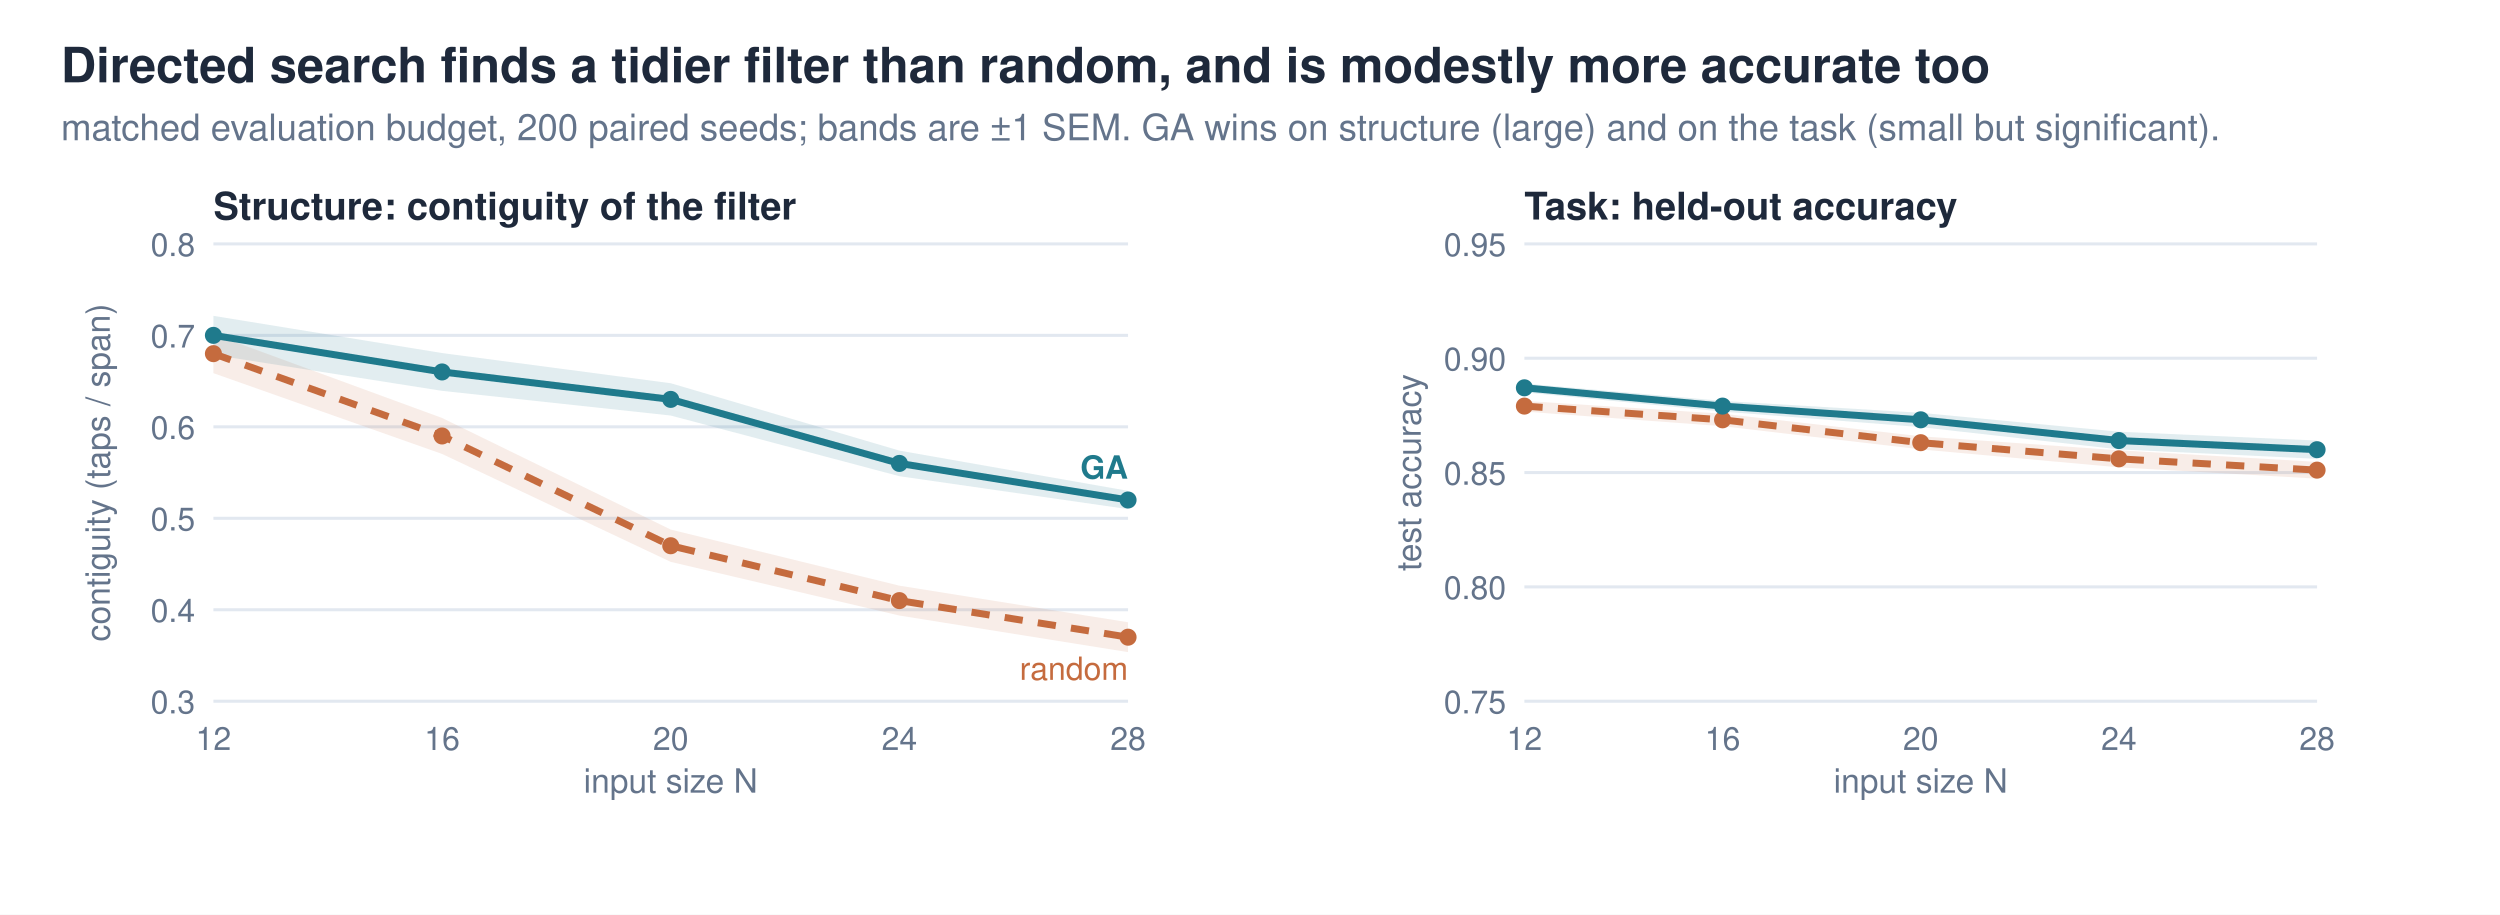
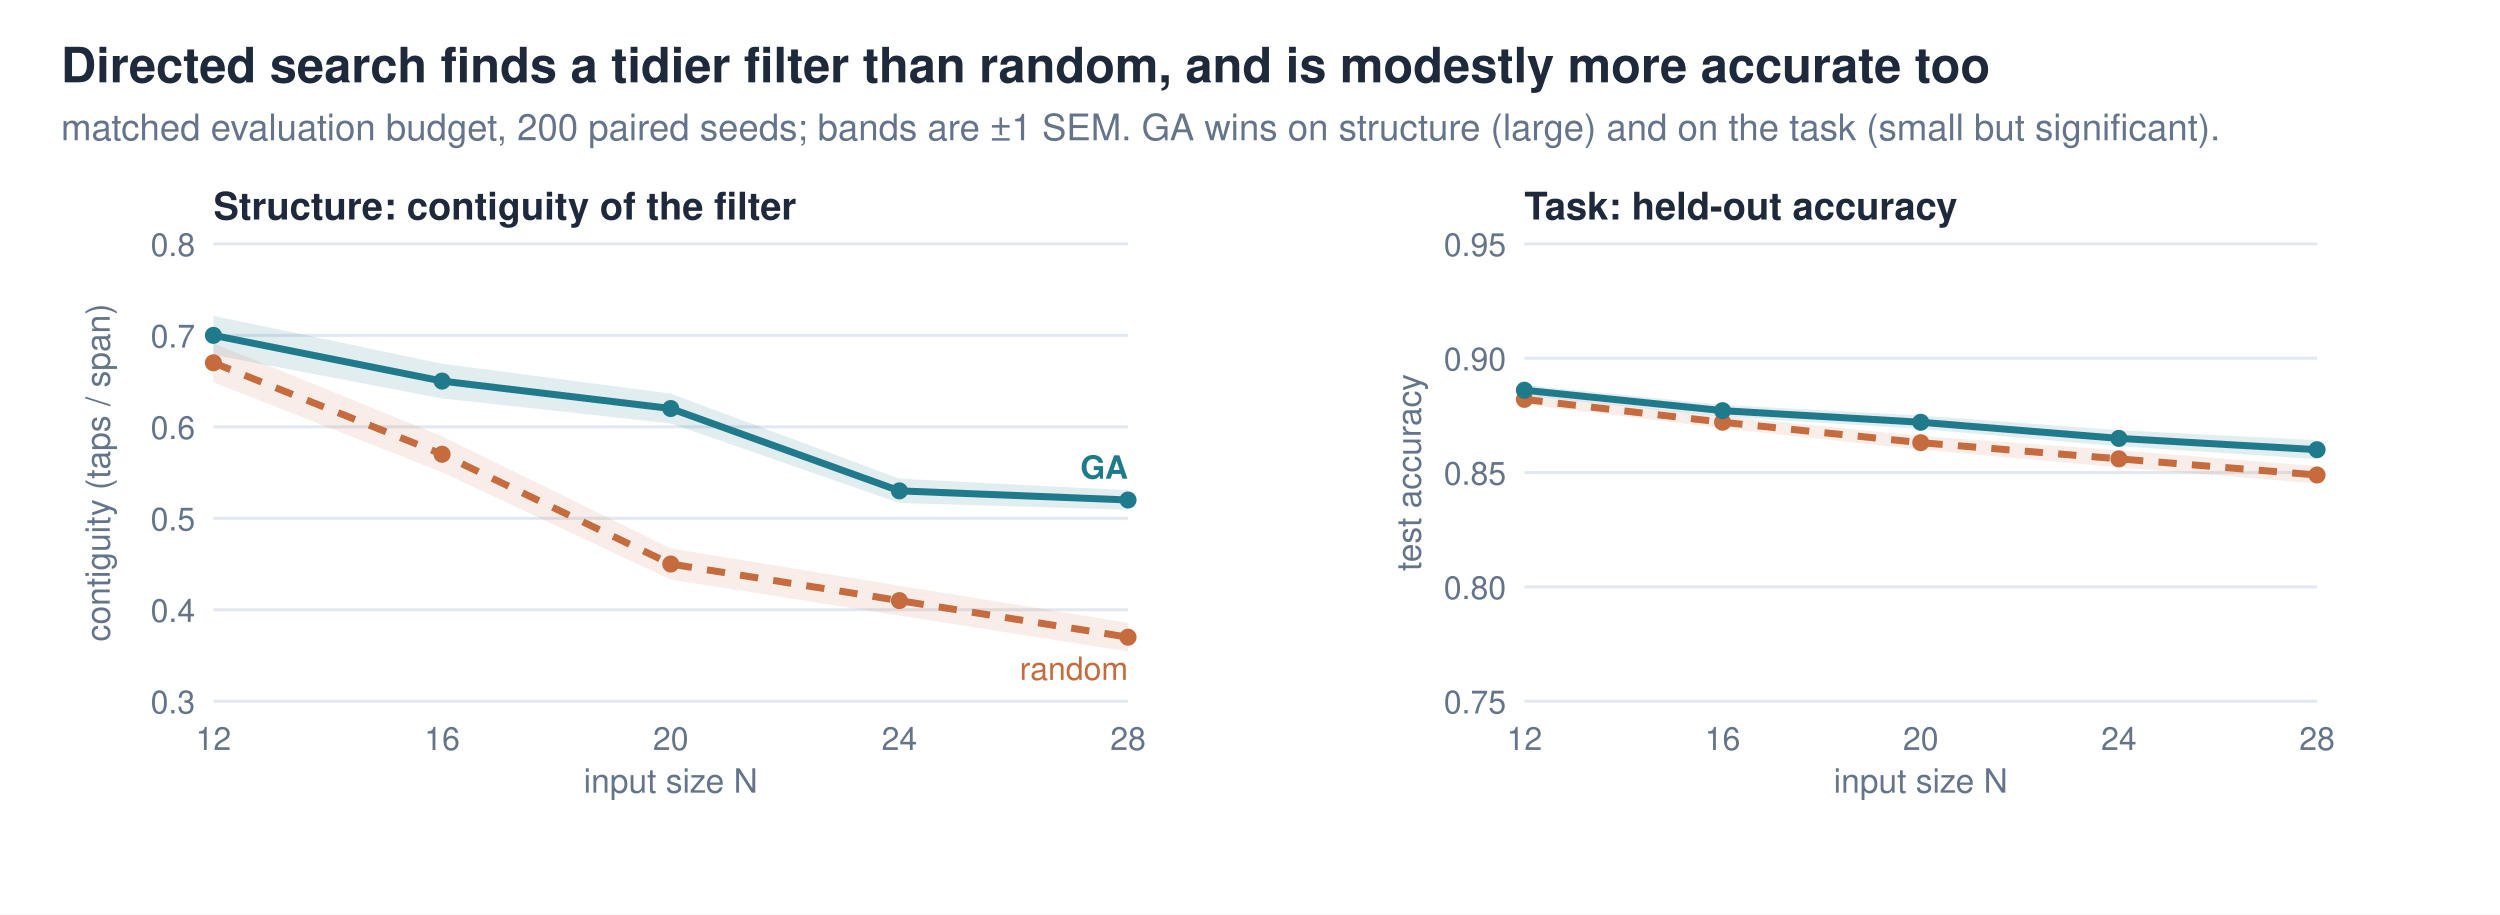
<svg xmlns="http://www.w3.org/2000/svg" viewBox="0 0 820 300" font-family="Segoe UI, Helvetica, Arial, sans-serif">
  <rect x="0" y="0" width="820" height="300" fill="#ffffff" />
  <text x="20" y="27" font-size="16" font-weight="600" fill="#1e293b">Directed search finds a tidier filter than random, and is modestly more accurate too</text>
  <text x="20" y="46" font-size="12" fill="#64748b">matched evaluation budget, 200 paired seeds; bands are ±1 SEM. GA wins on structure (large) and on the task (small but significant).</text>
  <text x="70" y="72" font-size="12.5" font-weight="600" fill="#1e293b">Structure: contiguity of the filter</text>
  <line x1="70" y1="230.0" x2="370" y2="230.0" stroke="#e2e8f0" stroke-width="1" />
  <text x="64" y="234.0" font-size="10.5" text-anchor="end" fill="#64748b">0.3</text>
  <line x1="70" y1="200.0" x2="370" y2="200.0" stroke="#e2e8f0" stroke-width="1" />
  <text x="64" y="204.0" font-size="10.5" text-anchor="end" fill="#64748b">0.4</text>
  <line x1="70" y1="170.0" x2="370" y2="170.0" stroke="#e2e8f0" stroke-width="1" />
  <text x="64" y="174.0" font-size="10.5" text-anchor="end" fill="#64748b">0.5</text>
  <line x1="70" y1="140.0" x2="370" y2="140.0" stroke="#e2e8f0" stroke-width="1" />
  <text x="64" y="144.0" font-size="10.5" text-anchor="end" fill="#64748b">0.6</text>
  <line x1="70" y1="110.0" x2="370" y2="110.0" stroke="#e2e8f0" stroke-width="1" />
  <text x="64" y="114.0" font-size="10.5" text-anchor="end" fill="#64748b">0.7</text>
  <line x1="70" y1="80.0" x2="370" y2="80.0" stroke="#e2e8f0" stroke-width="1" />
  <text x="64" y="84.0" font-size="10.5" text-anchor="end" fill="#64748b">0.8</text>
  <text x="70.0" y="246" font-size="10.5" text-anchor="middle" fill="#64748b">12</text>
  <text x="145.0" y="246" font-size="10.5" text-anchor="middle" fill="#64748b">16</text>
  <text x="220.0" y="246" font-size="10.5" text-anchor="middle" fill="#64748b">20</text>
  <text x="295.0" y="246" font-size="10.5" text-anchor="middle" fill="#64748b">24</text>
  <text x="370.0" y="246" font-size="10.5" text-anchor="middle" fill="#64748b">28</text>
  <text x="220.0" y="260" font-size="11" text-anchor="middle" fill="#64748b">input size N</text>
  <text transform="rotate(-90 36 155.0)" x="36" y="155.0" font-size="11" text-anchor="middle" fill="#64748b">contiguity (taps / span)</text>
-   <polygon points="70.0,109.6 145.0,137.1 220.0,173.7 295.0,192.1 370.0,204.1 370.0,213.9 295.0,201.9 220.0,184.3 145.0,148.9 70.0,122.4" fill="rgba(197,107,62,0.12)" stroke="none" />
-   <polygon points="70.0,103.6 145.0,115.8 220.0,125.7 295.0,147.8 370.0,161.0 370.0,167.0 295.0,156.2 220.0,136.3 145.0,128.2 70.0,116.4" fill="rgba(31,122,140,0.13)" stroke="none" />
-   <polyline points="70.0,116.0 145.0,143.0 220.0,179.0 295.0,197.0 370.0,209.0" fill="none" stroke="#c56b3e" stroke-width="2.3" stroke-dasharray="6 5" stroke-linejoin="round" />
-   <circle cx="70.0" cy="116.0" r="2.8" fill="#c56b3e" />
-   <circle cx="145.0" cy="143.0" r="2.8" fill="#c56b3e" />
-   <circle cx="220.0" cy="179.0" r="2.8" fill="#c56b3e" />
+   <polygon points="70.0,112.6 145.0,143.1 220.0,179.9 295.0,192.1 370.0,204.3 370.0,213.7 295.0,201.9 220.0,190.1 145.0,154.9 70.0,125.4" fill="rgba(197,107,62,0.12)" stroke="none" />
+   <polygon points="70.0,103.6 145.0,119.3 220.0,129.1 295.0,157.0 370.0,160.8 370.0,167.2 295.0,165.0 220.0,138.9 145.0,130.7 70.0,116.4" fill="rgba(31,122,140,0.13)" stroke="none" />
+   <polyline points="70.0,119.0 145.0,149.0 220.0,185.0 295.0,197.0 370.0,209.0" fill="none" stroke="#c56b3e" stroke-width="2.3" stroke-dasharray="6 5" stroke-linejoin="round" />
+   <circle cx="70.0" cy="119.0" r="2.8" fill="#c56b3e" />
+   <circle cx="145.0" cy="149.0" r="2.8" fill="#c56b3e" />
+   <circle cx="220.0" cy="185.0" r="2.8" fill="#c56b3e" />
  <circle cx="295.0" cy="197.0" r="2.8" fill="#c56b3e" />
  <circle cx="370.0" cy="209.0" r="2.8" fill="#c56b3e" />
-   <polyline points="70.0,110.0 145.0,122.0 220.0,131.0 295.0,152.0 370.0,164.0" fill="none" stroke="#1f7a8c" stroke-width="2.3" stroke-linejoin="round" />
+   <polyline points="70.0,110.0 145.0,125.0 220.0,134.0 295.0,161.0 370.0,164.0" fill="none" stroke="#1f7a8c" stroke-width="2.3" stroke-linejoin="round" />
  <circle cx="70.0" cy="110.0" r="2.8" fill="#1f7a8c" />
-   <circle cx="145.0" cy="122.0" r="2.8" fill="#1f7a8c" />
-   <circle cx="220.0" cy="131.0" r="2.8" fill="#1f7a8c" />
-   <circle cx="295.0" cy="152.0" r="2.8" fill="#1f7a8c" />
+   <circle cx="145.0" cy="125.0" r="2.8" fill="#1f7a8c" />
+   <circle cx="220.0" cy="134.0" r="2.8" fill="#1f7a8c" />
+   <circle cx="295.0" cy="161.0" r="2.8" fill="#1f7a8c" />
  <circle cx="370.0" cy="164.0" r="2.8" fill="#1f7a8c" />
  <text x="370" y="157.0" font-size="10.5" font-weight="700" text-anchor="end" fill="#1f7a8c">GA</text>
  <text x="370" y="223.0" font-size="10.5" text-anchor="end" fill="#c56b3e">random</text>
  <text x="500" y="72" font-size="12.5" font-weight="600" fill="#1e293b">Task: held-out accuracy</text>
  <line x1="500" y1="230.0" x2="760" y2="230.0" stroke="#e2e8f0" stroke-width="1" />
  <text x="494" y="234.0" font-size="10.5" text-anchor="end" fill="#64748b">0.75</text>
  <line x1="500" y1="192.5" x2="760" y2="192.5" stroke="#e2e8f0" stroke-width="1" />
  <text x="494" y="196.5" font-size="10.5" text-anchor="end" fill="#64748b">0.80</text>
  <line x1="500" y1="155.0" x2="760" y2="155.0" stroke="#e2e8f0" stroke-width="1" />
  <text x="494" y="159.0" font-size="10.5" text-anchor="end" fill="#64748b">0.85</text>
  <line x1="500" y1="117.5" x2="760" y2="117.5" stroke="#e2e8f0" stroke-width="1" />
  <text x="494" y="121.5" font-size="10.5" text-anchor="end" fill="#64748b">0.90</text>
  <line x1="500" y1="80.0" x2="760" y2="80.0" stroke="#e2e8f0" stroke-width="1" />
  <text x="494" y="84.0" font-size="10.5" text-anchor="end" fill="#64748b">0.95</text>
  <text x="500.0" y="246" font-size="10.5" text-anchor="middle" fill="#64748b">12</text>
  <text x="565.0" y="246" font-size="10.5" text-anchor="middle" fill="#64748b">16</text>
  <text x="630.0" y="246" font-size="10.5" text-anchor="middle" fill="#64748b">20</text>
  <text x="695.0" y="246" font-size="10.5" text-anchor="middle" fill="#64748b">24</text>
  <text x="760.0" y="246" font-size="10.5" text-anchor="middle" fill="#64748b">28</text>
  <text x="630.0" y="260" font-size="11" text-anchor="middle" fill="#64748b">input size N</text>
  <text transform="rotate(-90 466 155.0)" x="466" y="155.0" font-size="11" text-anchor="middle" fill="#64748b">test accuracy</text>
-   <polygon points="500.0,131.5 565.0,135.7 630.0,143.1 695.0,147.7 760.0,151.5 760.0,157.0 695.0,153.3 630.0,147.4 565.0,139.8 500.0,135.0" fill="rgba(197,107,62,0.12)" stroke="none" />
-   <polygon points="500.0,125.8 565.0,131.5 630.0,135.4 695.0,141.6 760.0,144.5 760.0,150.5 695.0,147.4 630.0,140.1 565.0,135.0 500.0,128.7" fill="rgba(31,122,140,0.13)" stroke="none" />
-   <polyline points="500.0,133.2 565.0,137.7 630.0,145.2 695.0,150.5 760.0,154.2" fill="none" stroke="#c56b3e" stroke-width="2.3" stroke-dasharray="6 5" stroke-linejoin="round" />
-   <circle cx="500.0" cy="133.2" r="2.8" fill="#c56b3e" />
-   <circle cx="565.0" cy="137.7" r="2.8" fill="#c56b3e" />
+   <polygon points="500.0,129.4 565.0,136.5 630.0,143.0 695.0,147.7 760.0,152.9 760.0,158.6 695.0,153.3 630.0,147.5 565.0,140.5 500.0,132.6" fill="rgba(197,107,62,0.12)" stroke="none" />
+   <polygon points="500.0,126.3 565.0,132.8 630.0,136.3 695.0,141.1 760.0,144.4 760.0,150.6 695.0,146.4 630.0,140.7 565.0,136.7 500.0,129.7" fill="rgba(31,122,140,0.13)" stroke="none" />
+   <polyline points="500.0,131.0 565.0,138.5 630.0,145.2 695.0,150.5 760.0,155.8" fill="none" stroke="#c56b3e" stroke-width="2.3" stroke-dasharray="6 5" stroke-linejoin="round" />
+   <circle cx="500.0" cy="131.0" r="2.8" fill="#c56b3e" />
+   <circle cx="565.0" cy="138.5" r="2.8" fill="#c56b3e" />
  <circle cx="630.0" cy="145.2" r="2.8" fill="#c56b3e" />
  <circle cx="695.0" cy="150.5" r="2.8" fill="#c56b3e" />
-   <circle cx="760.0" cy="154.2" r="2.8" fill="#c56b3e" />
-   <polyline points="500.0,127.2 565.0,133.2 630.0,137.7 695.0,144.5 760.0,147.5" fill="none" stroke="#1f7a8c" stroke-width="2.3" stroke-linejoin="round" />
-   <circle cx="500.0" cy="127.2" r="2.8" fill="#1f7a8c" />
-   <circle cx="565.0" cy="133.2" r="2.8" fill="#1f7a8c" />
-   <circle cx="630.0" cy="137.7" r="2.8" fill="#1f7a8c" />
-   <circle cx="695.0" cy="144.5" r="2.8" fill="#1f7a8c" />
+   <circle cx="760.0" cy="155.8" r="2.8" fill="#c56b3e" />
+   <polyline points="500.0,128.0 565.0,134.7 630.0,138.5 695.0,143.8 760.0,147.5" fill="none" stroke="#1f7a8c" stroke-width="2.3" stroke-linejoin="round" />
+   <circle cx="500.0" cy="128.0" r="2.8" fill="#1f7a8c" />
+   <circle cx="565.0" cy="134.7" r="2.8" fill="#1f7a8c" />
+   <circle cx="630.0" cy="138.5" r="2.8" fill="#1f7a8c" />
+   <circle cx="695.0" cy="143.8" r="2.8" fill="#1f7a8c" />
  <circle cx="760.0" cy="147.5" r="2.8" fill="#1f7a8c" />
</svg>
